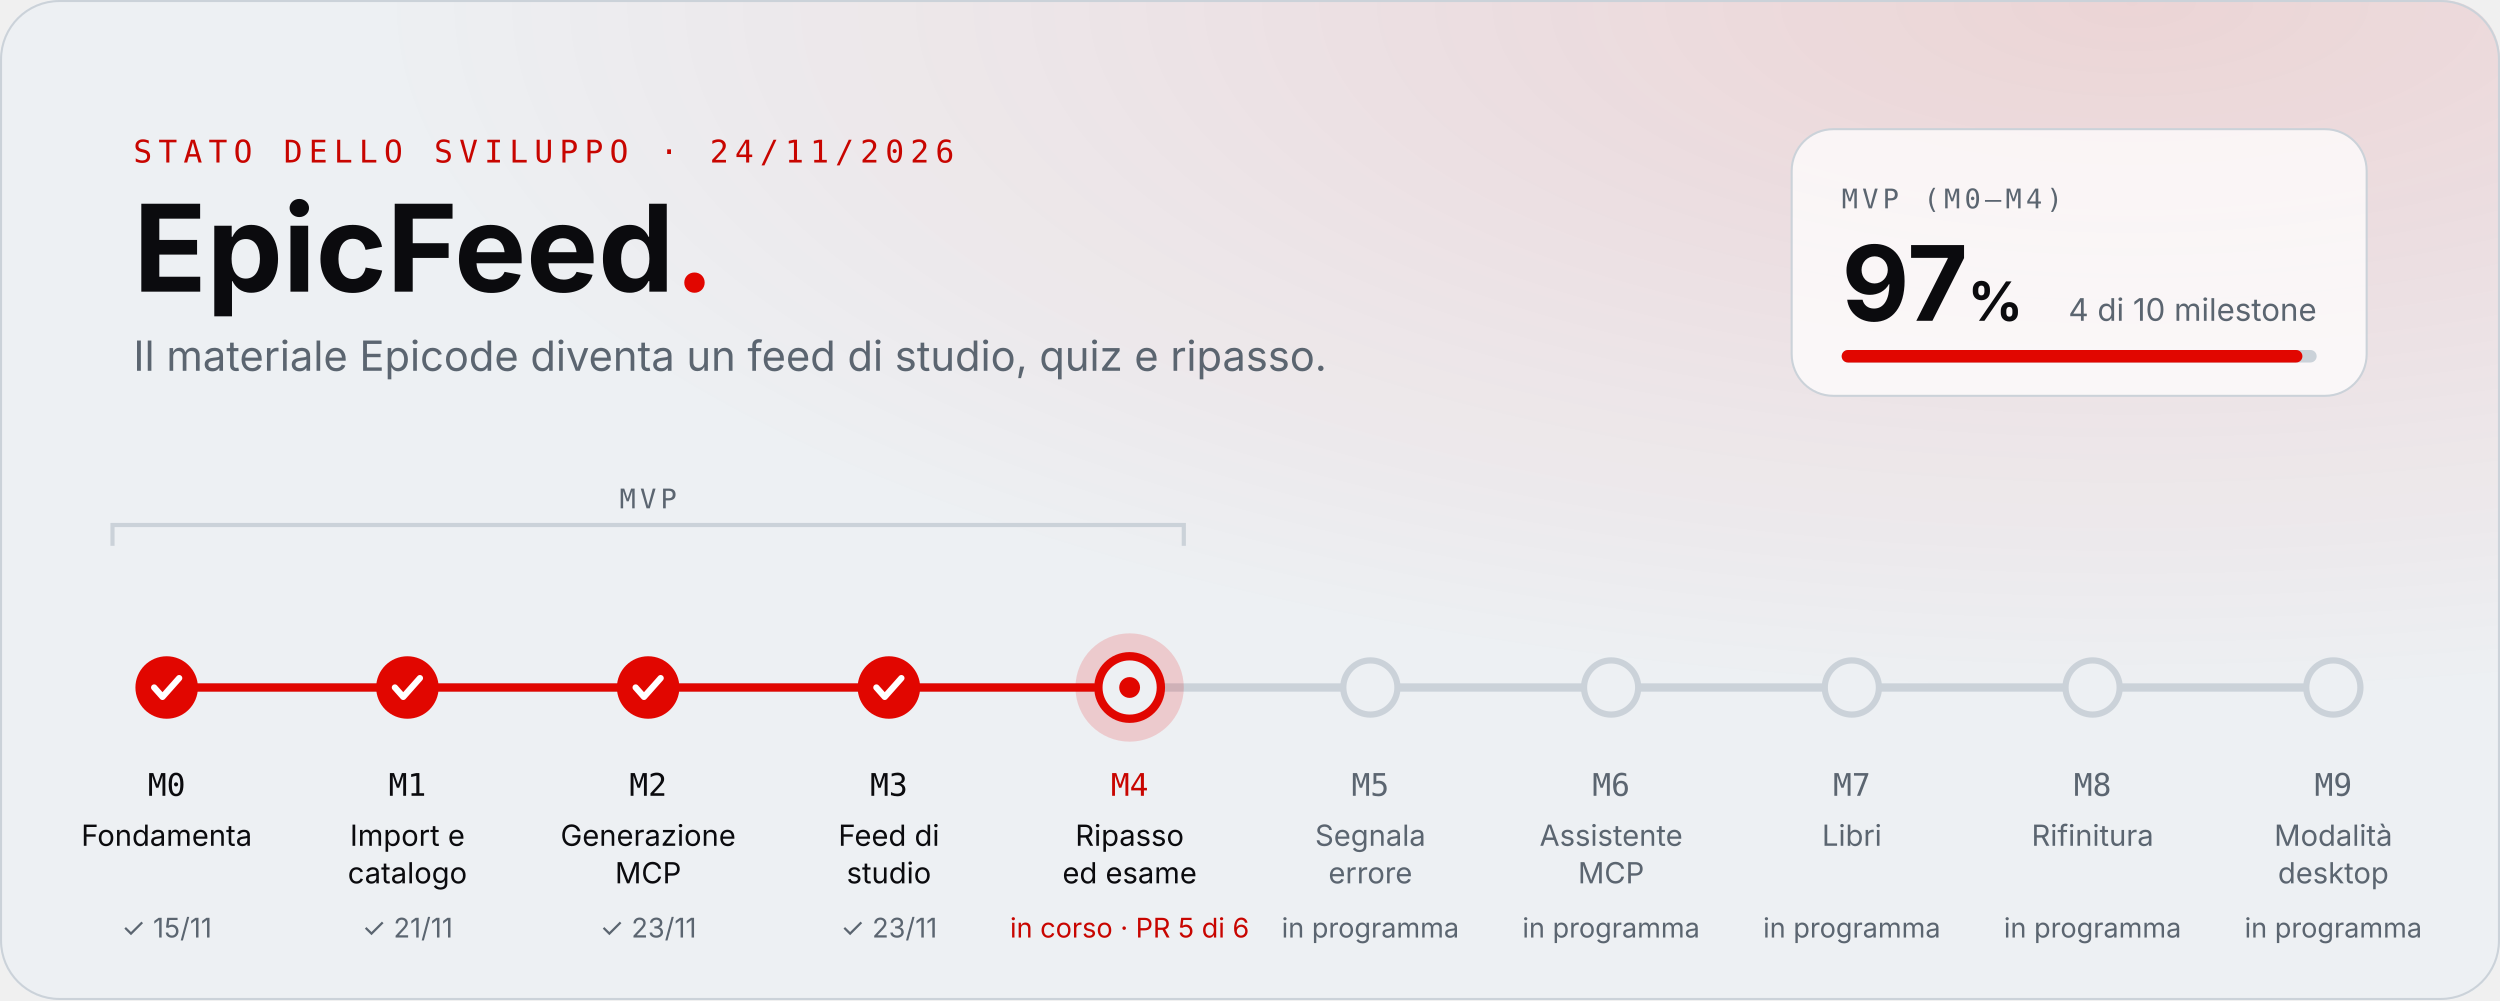
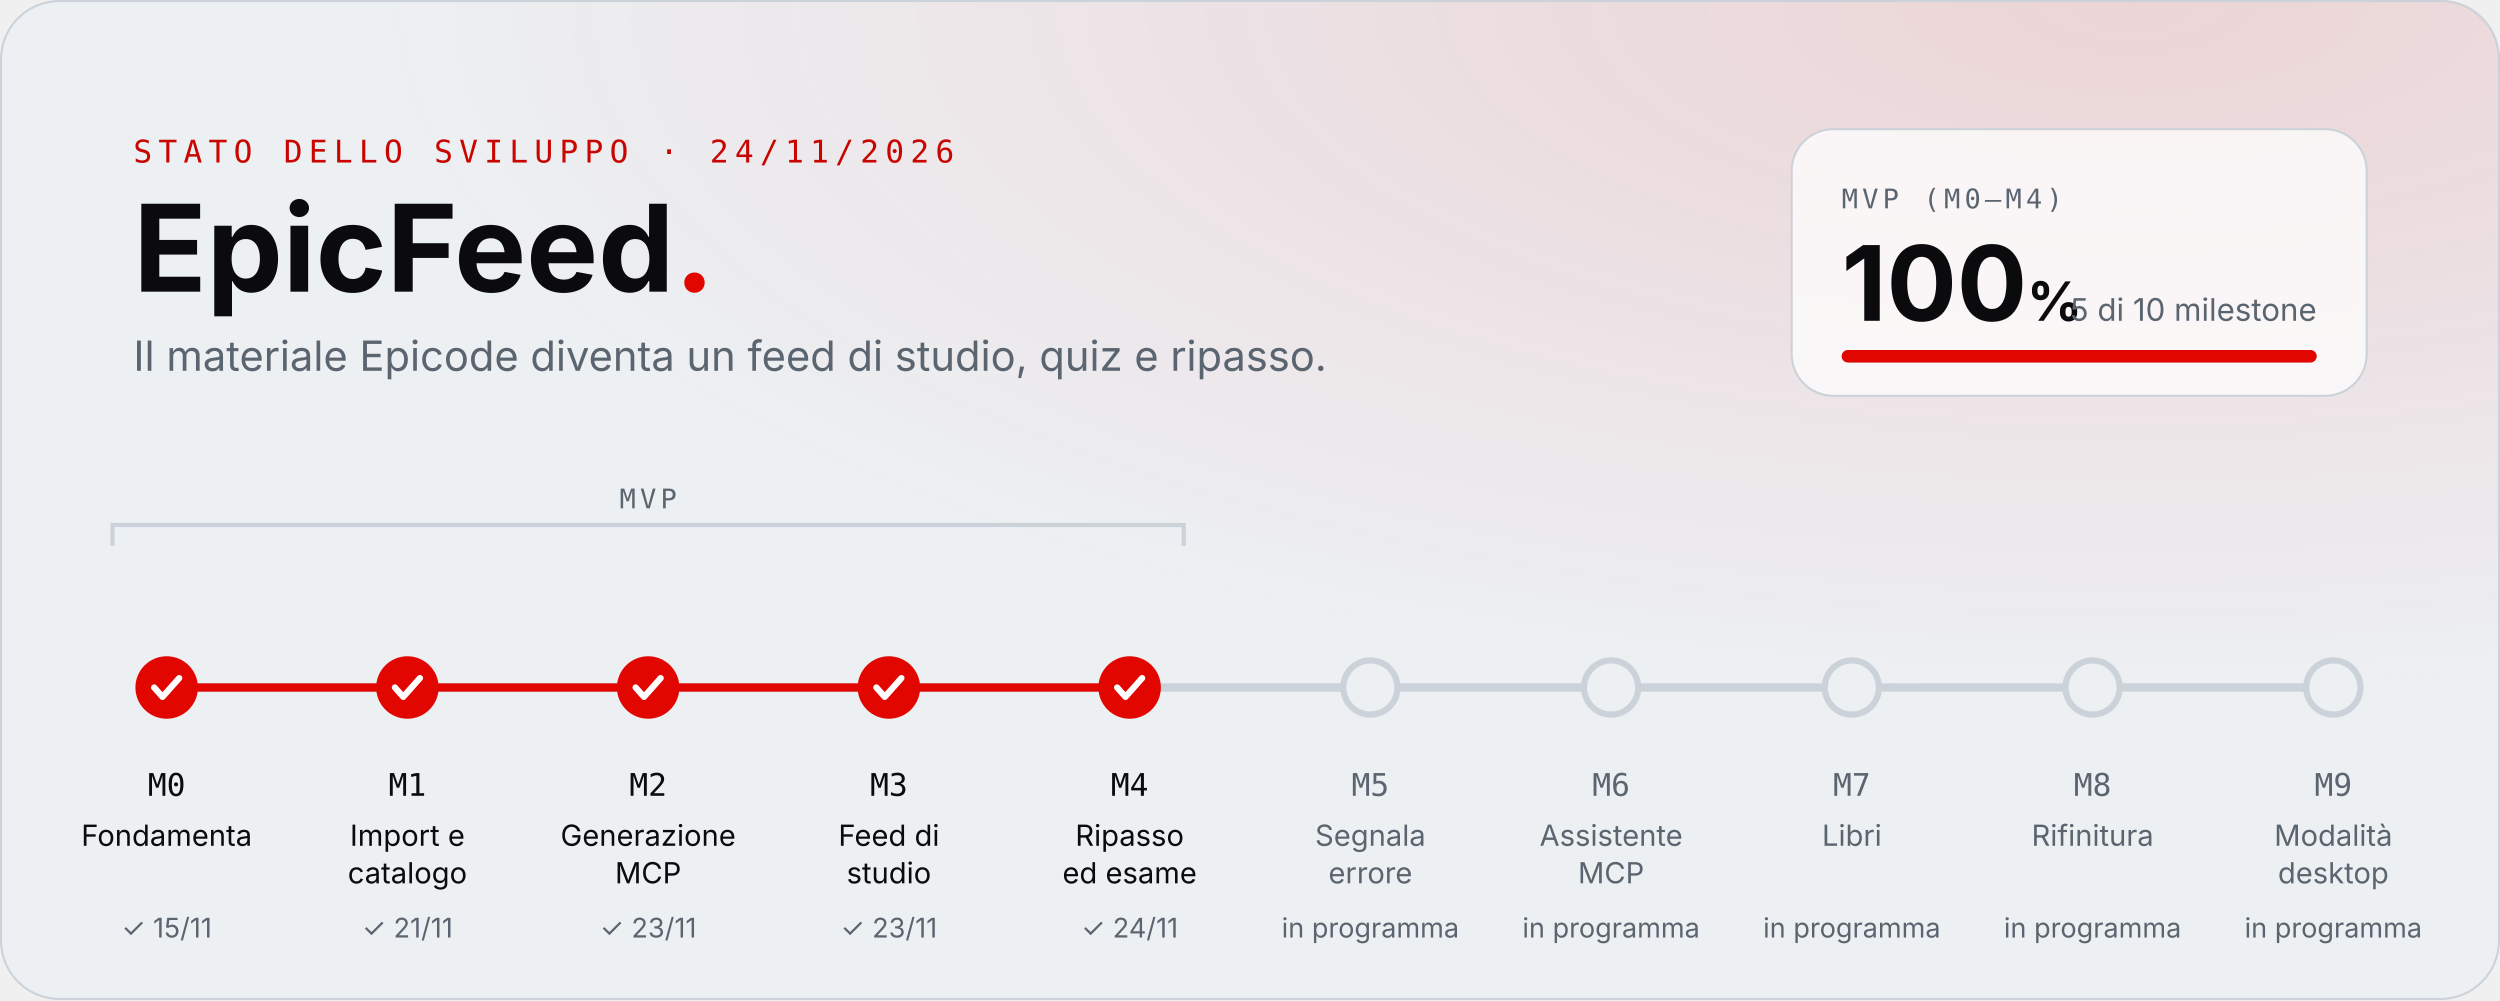
- <svg xmlns="http://www.w3.org/2000/svg" width="1200" height="480" viewBox="0 0 1200 480" role="img" aria-label="Stato dello sviluppo di EpicFeed: MVP al 97%">
+ <svg xmlns="http://www.w3.org/2000/svg" width="1200" height="480" viewBox="0 0 1200 480" role="img" aria-label="Stato dello sviluppo di EpicFeed: MVP al 100%">
  <defs>
    <radialGradient id="glow" cx="85%" cy="0%" r="70%">
      <stop offset="0" stop-color="#E10600" stop-opacity="0.12" />
      <stop offset="1" stop-color="#E10600" stop-opacity="0" />
    </radialGradient>
  </defs>
  <rect width="1200" height="480" rx="28" fill="#EDF0F3" />
  <rect width="1200" height="480" rx="28" fill="url(#glow)" />
  <rect x="0.5" y="0.5" width="1199" height="479" rx="28" fill="none" stroke="#CBD2D9" />
  <text x="64" y="78" font-family="'JetBrains Mono', ui-monospace, Consolas, Menlo, monospace" font-size="15" letter-spacing="3" fill="#C80500">STATO DELLO SVILUPPO · 24/11/2026</text>
  <text x="64" y="140" font-family="'Space Grotesk', Inter, 'Segoe UI', system-ui, sans-serif" font-size="58" font-weight="700" fill="#0B0B0E">EpicFeed<tspan fill="#E10600">.</tspan>
  </text>
  <text x="64" y="178" font-family="Inter, 'Segoe UI', system-ui, -apple-system, sans-serif" font-size="20" fill="#5B6570">Il materiale Epicode diventa un feed di studio, quiz e ripasso.</text>
  <g transform="translate(860,62)">
    <rect width="276" height="128" rx="20" fill="#FFFFFF" fill-opacity="0.72" stroke="#CBD2D9" />
    <text x="24" y="38" font-family="'JetBrains Mono', ui-monospace, Consolas, Menlo, monospace" font-size="13" letter-spacing="2" fill="#5B6570">MVP (M0–M4)</text>
-     <text x="24" y="92" font-family="'Space Grotesk', Inter, 'Segoe UI', system-ui, sans-serif" font-size="50" font-weight="700" fill="#0B0B0E">97<tspan font-size="26">%</tspan>
+     <text x="24" y="92" font-family="'Space Grotesk', Inter, 'Segoe UI', system-ui, sans-serif" font-size="50" font-weight="700" fill="#0B0B0E">100<tspan font-size="26">%</tspan>
    </text>
-     <text x="252" y="92" text-anchor="end" font-family="Inter, 'Segoe UI', system-ui, -apple-system, sans-serif" font-size="15" fill="#5B6570">4 di 10 milestone</text>
+     <text x="252" y="92" text-anchor="end" font-family="Inter, 'Segoe UI', system-ui, -apple-system, sans-serif" font-size="15" fill="#5B6570">5 di 10 milestone</text>
    <rect x="24" y="106" width="228" height="6" rx="3" fill="#CBD2D9" />
-     <rect x="24" y="106" width="221.16" height="6" rx="3" fill="#E10600" />
+     <rect x="24" y="106" width="228" height="6" rx="3" fill="#E10600" />
  </g>
  <path d="M54 262 v-10 h514.222 v10" fill="none" stroke="#CBD2D9" stroke-width="2" />
  <text x="311.111" y="244" text-anchor="middle" font-family="'JetBrains Mono', ui-monospace, Consolas, Menlo, monospace" font-size="13" letter-spacing="2" fill="#5B6570">MVP</text>
  <line x1="80" y1="330" x2="1120" y2="330" stroke="#CBD2D9" stroke-width="4" stroke-linecap="round" />
-   <line x1="80" y1="330" x2="524.889" y2="330" stroke="#E10600" stroke-width="4" stroke-linecap="round" />
+   <line x1="80" y1="330" x2="542.222" y2="330" stroke="#E10600" stroke-width="4" stroke-linecap="round" />
  <circle cx="80" cy="330" r="15" fill="#E10600" />
  <path d="M74 330 l4 4.5 l8 -9" fill="none" stroke="#FFFFFF" stroke-width="3" stroke-linecap="round" stroke-linejoin="round" />
  <text x="80" y="382" text-anchor="middle" font-family="'JetBrains Mono', ui-monospace, Consolas, Menlo, monospace" font-size="15" font-weight="500" fill="#0B0B0E">M0</text>
  <text x="80" y="406" text-anchor="middle" font-family="Inter, 'Segoe UI', system-ui, -apple-system, sans-serif" font-size="14" fill="#0B0B0E">Fondamenta</text>
  <text x="80" y="450" text-anchor="middle" font-family="Inter, 'Segoe UI', system-ui, -apple-system, sans-serif" font-size="13" fill="#5B6570">✓ 15/11</text>
  <circle cx="195.556" cy="330" r="15" fill="#E10600" />
  <path d="M189.556 330 l4 4.5 l8 -9" fill="none" stroke="#FFFFFF" stroke-width="3" stroke-linecap="round" stroke-linejoin="round" />
  <text x="195.556" y="382" text-anchor="middle" font-family="'JetBrains Mono', ui-monospace, Consolas, Menlo, monospace" font-size="15" font-weight="500" fill="#0B0B0E">M1</text>
  <text x="195.556" y="406" text-anchor="middle" font-family="Inter, 'Segoe UI', system-ui, -apple-system, sans-serif" font-size="14" fill="#0B0B0E">Import e</text>
  <text x="195.556" y="424" text-anchor="middle" font-family="Inter, 'Segoe UI', system-ui, -apple-system, sans-serif" font-size="14" fill="#0B0B0E">catalogo</text>
  <text x="195.556" y="450" text-anchor="middle" font-family="Inter, 'Segoe UI', system-ui, -apple-system, sans-serif" font-size="13" fill="#5B6570">✓ 21/11</text>
  <circle cx="311.111" cy="330" r="15" fill="#E10600" />
  <path d="M305.111 330 l4 4.5 l8 -9" fill="none" stroke="#FFFFFF" stroke-width="3" stroke-linecap="round" stroke-linejoin="round" />
  <text x="311.111" y="382" text-anchor="middle" font-family="'JetBrains Mono', ui-monospace, Consolas, Menlo, monospace" font-size="15" font-weight="500" fill="#0B0B0E">M2</text>
  <text x="311.111" y="406" text-anchor="middle" font-family="Inter, 'Segoe UI', system-ui, -apple-system, sans-serif" font-size="14" fill="#0B0B0E">Generazione</text>
  <text x="311.111" y="424" text-anchor="middle" font-family="Inter, 'Segoe UI', system-ui, -apple-system, sans-serif" font-size="14" fill="#0B0B0E">MCP</text>
  <text x="311.111" y="450" text-anchor="middle" font-family="Inter, 'Segoe UI', system-ui, -apple-system, sans-serif" font-size="13" fill="#5B6570">✓ 23/11</text>
  <circle cx="426.667" cy="330" r="15" fill="#E10600" />
  <path d="M420.667 330 l4 4.5 l8 -9" fill="none" stroke="#FFFFFF" stroke-width="3" stroke-linecap="round" stroke-linejoin="round" />
  <text x="426.667" y="382" text-anchor="middle" font-family="'JetBrains Mono', ui-monospace, Consolas, Menlo, monospace" font-size="15" font-weight="500" fill="#0B0B0E">M3</text>
  <text x="426.667" y="406" text-anchor="middle" font-family="Inter, 'Segoe UI', system-ui, -apple-system, sans-serif" font-size="14" fill="#0B0B0E">Feed di</text>
  <text x="426.667" y="424" text-anchor="middle" font-family="Inter, 'Segoe UI', system-ui, -apple-system, sans-serif" font-size="14" fill="#0B0B0E">studio</text>
  <text x="426.667" y="450" text-anchor="middle" font-family="Inter, 'Segoe UI', system-ui, -apple-system, sans-serif" font-size="13" fill="#5B6570">✓ 23/11</text>
-   <circle cx="542.222" cy="330" r="26" fill="#E10600" fill-opacity="0.16" />
-   <circle cx="542.222" cy="330" r="15" fill="#EDF0F3" stroke="#E10600" stroke-width="4" />
-   <circle cx="542.222" cy="330" r="5" fill="#E10600" />
-   <text x="542.222" y="382" text-anchor="middle" font-family="'JetBrains Mono', ui-monospace, Consolas, Menlo, monospace" font-size="15" font-weight="500" fill="#C80500">M4</text>
+   <circle cx="542.222" cy="330" r="15" fill="#E10600" />
+   <path d="M536.222 330 l4 4.5 l8 -9" fill="none" stroke="#FFFFFF" stroke-width="3" stroke-linecap="round" stroke-linejoin="round" />
+   <text x="542.222" y="382" text-anchor="middle" font-family="'JetBrains Mono', ui-monospace, Consolas, Menlo, monospace" font-size="15" font-weight="500" fill="#0B0B0E">M4</text>
  <text x="542.222" y="406" text-anchor="middle" font-family="Inter, 'Segoe UI', system-ui, -apple-system, sans-serif" font-size="14" fill="#0B0B0E">Ripasso</text>
  <text x="542.222" y="424" text-anchor="middle" font-family="Inter, 'Segoe UI', system-ui, -apple-system, sans-serif" font-size="14" fill="#0B0B0E">ed esame</text>
-   <text x="542.222" y="450" text-anchor="middle" font-family="Inter, 'Segoe UI', system-ui, -apple-system, sans-serif" font-size="13" fill="#C80500">in corso · PR 5 di 6</text>
+   <text x="542.222" y="450" text-anchor="middle" font-family="Inter, 'Segoe UI', system-ui, -apple-system, sans-serif" font-size="13" fill="#5B6570">✓ 24/11</text>
  <circle cx="657.778" cy="330" r="13" fill="#EDF0F3" stroke="#CBD2D9" stroke-width="3" />
  <text x="657.778" y="382" text-anchor="middle" font-family="'JetBrains Mono', ui-monospace, Consolas, Menlo, monospace" font-size="15" font-weight="500" fill="#5B6570">M5</text>
  <text x="657.778" y="406" text-anchor="middle" font-family="Inter, 'Segoe UI', system-ui, -apple-system, sans-serif" font-size="14" fill="#5B6570">Segnala</text>
  <text x="657.778" y="424" text-anchor="middle" font-family="Inter, 'Segoe UI', system-ui, -apple-system, sans-serif" font-size="14" fill="#5B6570">errore</text>
  <text x="657.778" y="450" text-anchor="middle" font-family="Inter, 'Segoe UI', system-ui, -apple-system, sans-serif" font-size="13" fill="#5B6570">in programma</text>
  <circle cx="773.333" cy="330" r="13" fill="#EDF0F3" stroke="#CBD2D9" stroke-width="3" />
  <text x="773.333" y="382" text-anchor="middle" font-family="'JetBrains Mono', ui-monospace, Consolas, Menlo, monospace" font-size="15" font-weight="500" fill="#5B6570">M6</text>
  <text x="773.333" y="406" text-anchor="middle" font-family="Inter, 'Segoe UI', system-ui, -apple-system, sans-serif" font-size="14" fill="#5B6570">Assistente</text>
  <text x="773.333" y="424" text-anchor="middle" font-family="Inter, 'Segoe UI', system-ui, -apple-system, sans-serif" font-size="14" fill="#5B6570">MCP</text>
  <text x="773.333" y="450" text-anchor="middle" font-family="Inter, 'Segoe UI', system-ui, -apple-system, sans-serif" font-size="13" fill="#5B6570">in programma</text>
  <circle cx="888.889" cy="330" r="13" fill="#EDF0F3" stroke="#CBD2D9" stroke-width="3" />
  <text x="888.889" y="382" text-anchor="middle" font-family="'JetBrains Mono', ui-monospace, Consolas, Menlo, monospace" font-size="15" font-weight="500" fill="#5B6570">M7</text>
  <text x="888.889" y="406" text-anchor="middle" font-family="Inter, 'Segoe UI', system-ui, -apple-system, sans-serif" font-size="14" fill="#5B6570">Libri</text>
  <text x="888.889" y="450" text-anchor="middle" font-family="Inter, 'Segoe UI', system-ui, -apple-system, sans-serif" font-size="13" fill="#5B6570">in programma</text>
  <circle cx="1004.444" cy="330" r="13" fill="#EDF0F3" stroke="#CBD2D9" stroke-width="3" />
  <text x="1004.444" y="382" text-anchor="middle" font-family="'JetBrains Mono', ui-monospace, Consolas, Menlo, monospace" font-size="15" font-weight="500" fill="#5B6570">M8</text>
  <text x="1004.444" y="406" text-anchor="middle" font-family="Inter, 'Segoe UI', system-ui, -apple-system, sans-serif" font-size="14" fill="#5B6570">Rifinitura</text>
  <text x="1004.444" y="450" text-anchor="middle" font-family="Inter, 'Segoe UI', system-ui, -apple-system, sans-serif" font-size="13" fill="#5B6570">in programma</text>
  <circle cx="1120" cy="330" r="13" fill="#EDF0F3" stroke="#CBD2D9" stroke-width="3" />
  <text x="1120" y="382" text-anchor="middle" font-family="'JetBrains Mono', ui-monospace, Consolas, Menlo, monospace" font-size="15" font-weight="500" fill="#5B6570">M9</text>
  <text x="1120" y="406" text-anchor="middle" font-family="Inter, 'Segoe UI', system-ui, -apple-system, sans-serif" font-size="14" fill="#5B6570">Modalità</text>
  <text x="1120" y="424" text-anchor="middle" font-family="Inter, 'Segoe UI', system-ui, -apple-system, sans-serif" font-size="14" fill="#5B6570">desktop</text>
  <text x="1120" y="450" text-anchor="middle" font-family="Inter, 'Segoe UI', system-ui, -apple-system, sans-serif" font-size="13" fill="#5B6570">in programma</text>
</svg>
